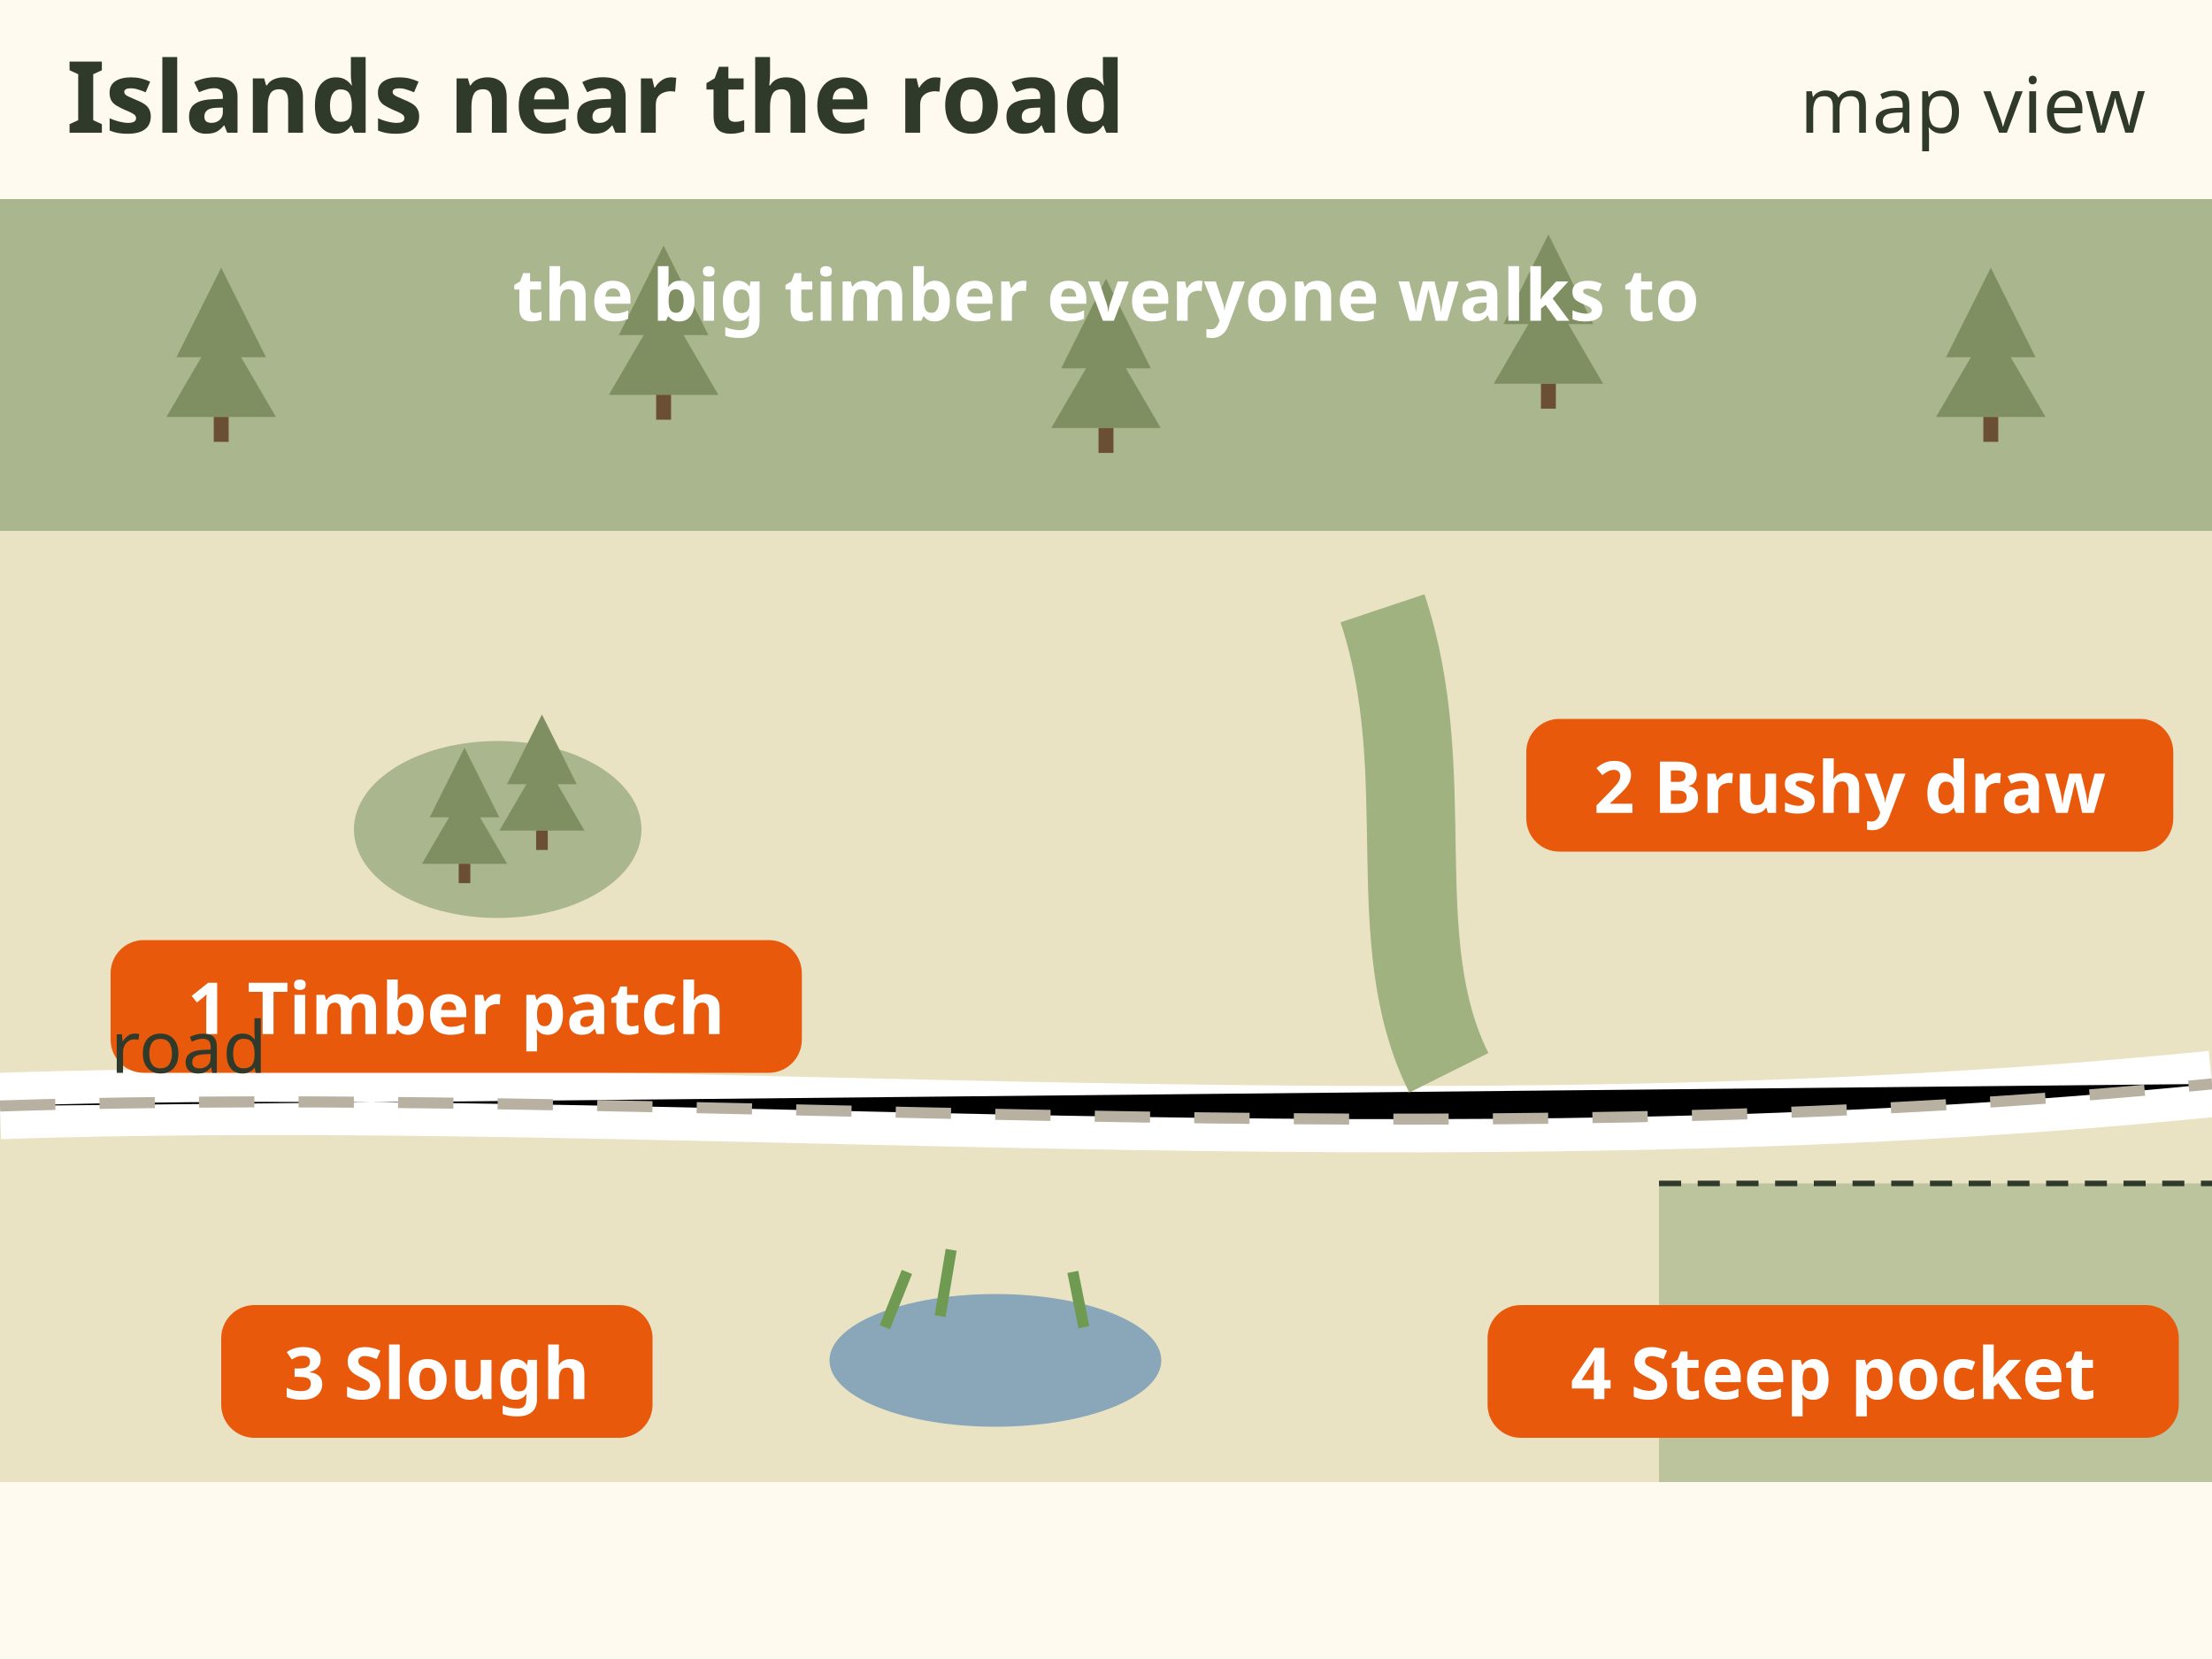
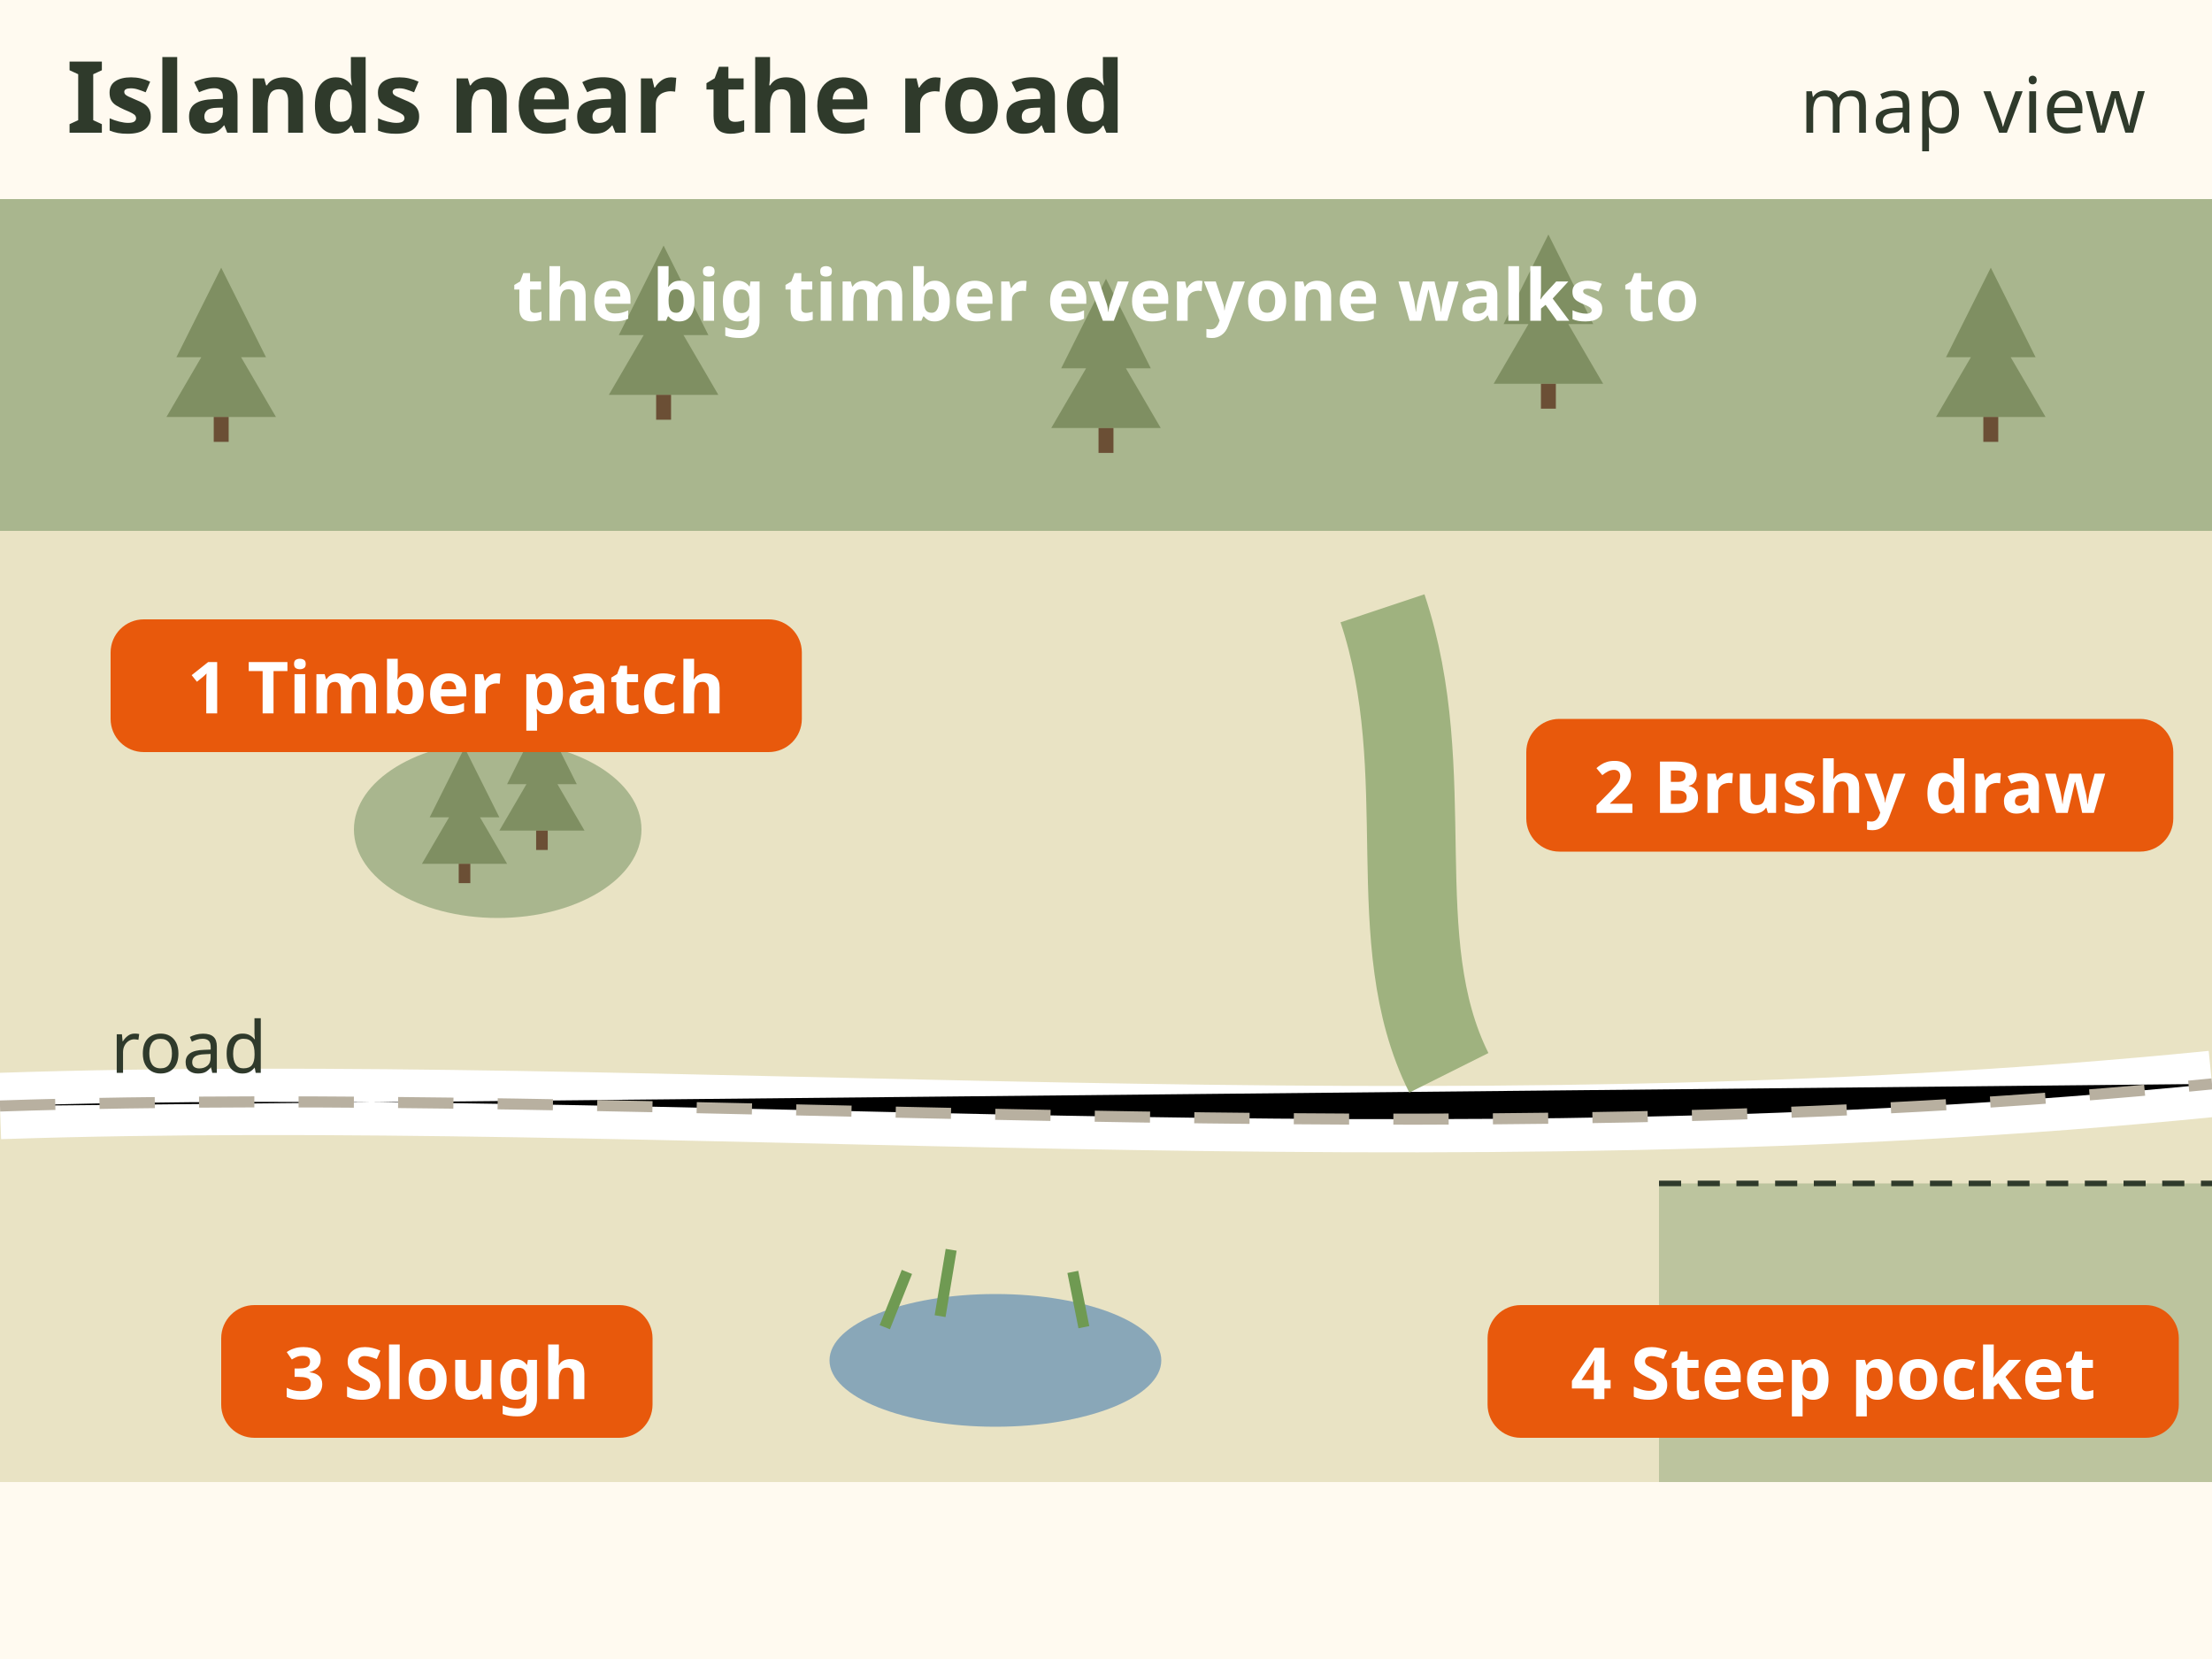
<svg xmlns="http://www.w3.org/2000/svg" viewBox="0 0 400 300" font-family="sans-serif" role="img" aria-label="Map view of a road through open ground with big timber at the top, where most hunters walk. Four small islands of habitat near the road are marked: 1 a small patch of timber in the grass, 2 a brushy draw running down to the road, 3 a reedy slough, 4 a steep pocket of cover just below the road.">
  <rect width="400" height="300" fill="#fffaf0" />
  <text x="12" y="24" font-size="18" font-weight="bold" fill="#2f3a2b" text-anchor="start">Islands near the road</text>
  <text x="388" y="24" font-size="14" fill="#2f3a2b" text-anchor="end">map view</text>
  <rect x="0" y="36" width="400" height="232" fill="#e9e3c4" />
  <path d="M0 200 C 120 196, 260 210, 400 196" stroke="#fff" stroke-width="12" />
  <path d="M0 200 C 120 196, 260 210, 400 196" stroke="#b8b0a0" stroke-width="2" stroke-dasharray="10 8" />
  <rect x="0" y="36" width="400" height="60" fill="#a9b68e" />
  <path d="M40 48.4 l8.1 16.2 h-4.5 l6.3 10.8 h-19.8 l6.3 -10.8 h-4.5 Z" fill="#7f8f62" />
  <rect x="38.65" y="75.4" width="2.7" height="4.5" fill="#6b4f35" />
  <path d="M120 44.4 l8.1 16.2 h-4.5 l6.3 10.8 h-19.8 l6.3 -10.8 h-4.5 Z" fill="#7f8f62" />
  <rect x="118.65" y="71.4" width="2.7" height="4.5" fill="#6b4f35" />
  <path d="M200 50.4 l8.1 16.2 h-4.5 l6.3 10.8 h-19.8 l6.3 -10.8 h-4.5 Z" fill="#7f8f62" />
  <rect x="198.65" y="77.4" width="2.7" height="4.5" fill="#6b4f35" />
  <path d="M280 42.4 l8.1 16.2 h-4.5 l6.3 10.8 h-19.8 l6.3 -10.8 h-4.5 Z" fill="#7f8f62" />
  <rect x="278.65" y="69.4" width="2.7" height="4.5" fill="#6b4f35" />
  <path d="M360 48.4 l8.1 16.2 h-4.5 l6.3 10.8 h-19.8 l6.3 -10.8 h-4.5 Z" fill="#7f8f62" />
  <rect x="358.65" y="75.4" width="2.7" height="4.5" fill="#6b4f35" />
  <ellipse cx="90" cy="150" rx="26" ry="16" fill="#a9b68e" />
  <path d="M84 135.2 l6.3 12.6 h-3.5 l4.9 8.4 h-15.4 l4.9 -8.4 h-3.5 Z" fill="#7f8f62" />
  <rect x="82.95" y="156.2" width="2.1" height="3.5" fill="#6b4f35" />
  <path d="M98 129.2 l6.3 12.6 h-3.5 l4.9 8.4 h-15.4 l4.9 -8.4 h-3.5 Z" fill="#7f8f62" />
  <rect x="96.95" y="150.2" width="2.1" height="3.5" fill="#6b4f35" />
  <path d="M250 110 C 260 140, 250 170, 262 194" stroke="#9fb27f" stroke-width="16" fill="none" />
  <ellipse cx="180" cy="246" rx="30" ry="12" fill="#4a7fb0" opacity=".6" />
  <path d="M160 240 l4 -10 M170 238 l2 -12 M196 240 l-2 -10" stroke="#6f9a52" stroke-width="2" />
  <path d="M300 214 L400 214 L400 268 L300 268 Z" fill="#a9b68e" opacity=".7" />
  <path d="M300 214 L400 214" stroke="#2f3a2b" stroke-width="1" stroke-dasharray="4 3" />
-   <rect x="20" y="170" width="125" height="24" rx="6" fill="#e8590c" />
-   <text x="82.5" y="187" font-size="13" font-weight="bold" fill="#fff" text-anchor="middle">1 Timber patch</text>
+   <rect x="20" y="112" width="125" height="24" rx="6" fill="#e8590c" />
+   <text x="82.5" y="129" font-size="13" font-weight="bold" fill="#fff" text-anchor="middle">1 Timber patch</text>
  <rect x="276" y="130" width="117" height="24" rx="6" fill="#e8590c" />
  <text x="334.5" y="147" font-size="13" font-weight="bold" fill="#fff" text-anchor="middle">2 Brushy draw</text>
  <rect x="40" y="236" width="78" height="24" rx="6" fill="#e8590c" />
  <text x="79.0" y="253" font-size="13" font-weight="bold" fill="#fff" text-anchor="middle">3 Slough</text>
  <rect x="269" y="236" width="125" height="24" rx="6" fill="#e8590c" />
  <text x="331.5" y="253" font-size="13" font-weight="bold" fill="#fff" text-anchor="middle">4 Steep pocket</text>
  <text x="20" y="194" font-size="13" fill="#2f3a2b" text-anchor="start">road</text>
  <text x="200" y="58" font-size="13" font-weight="bold" fill="#fff" text-anchor="middle">the big timber everyone walks to</text>
</svg>
